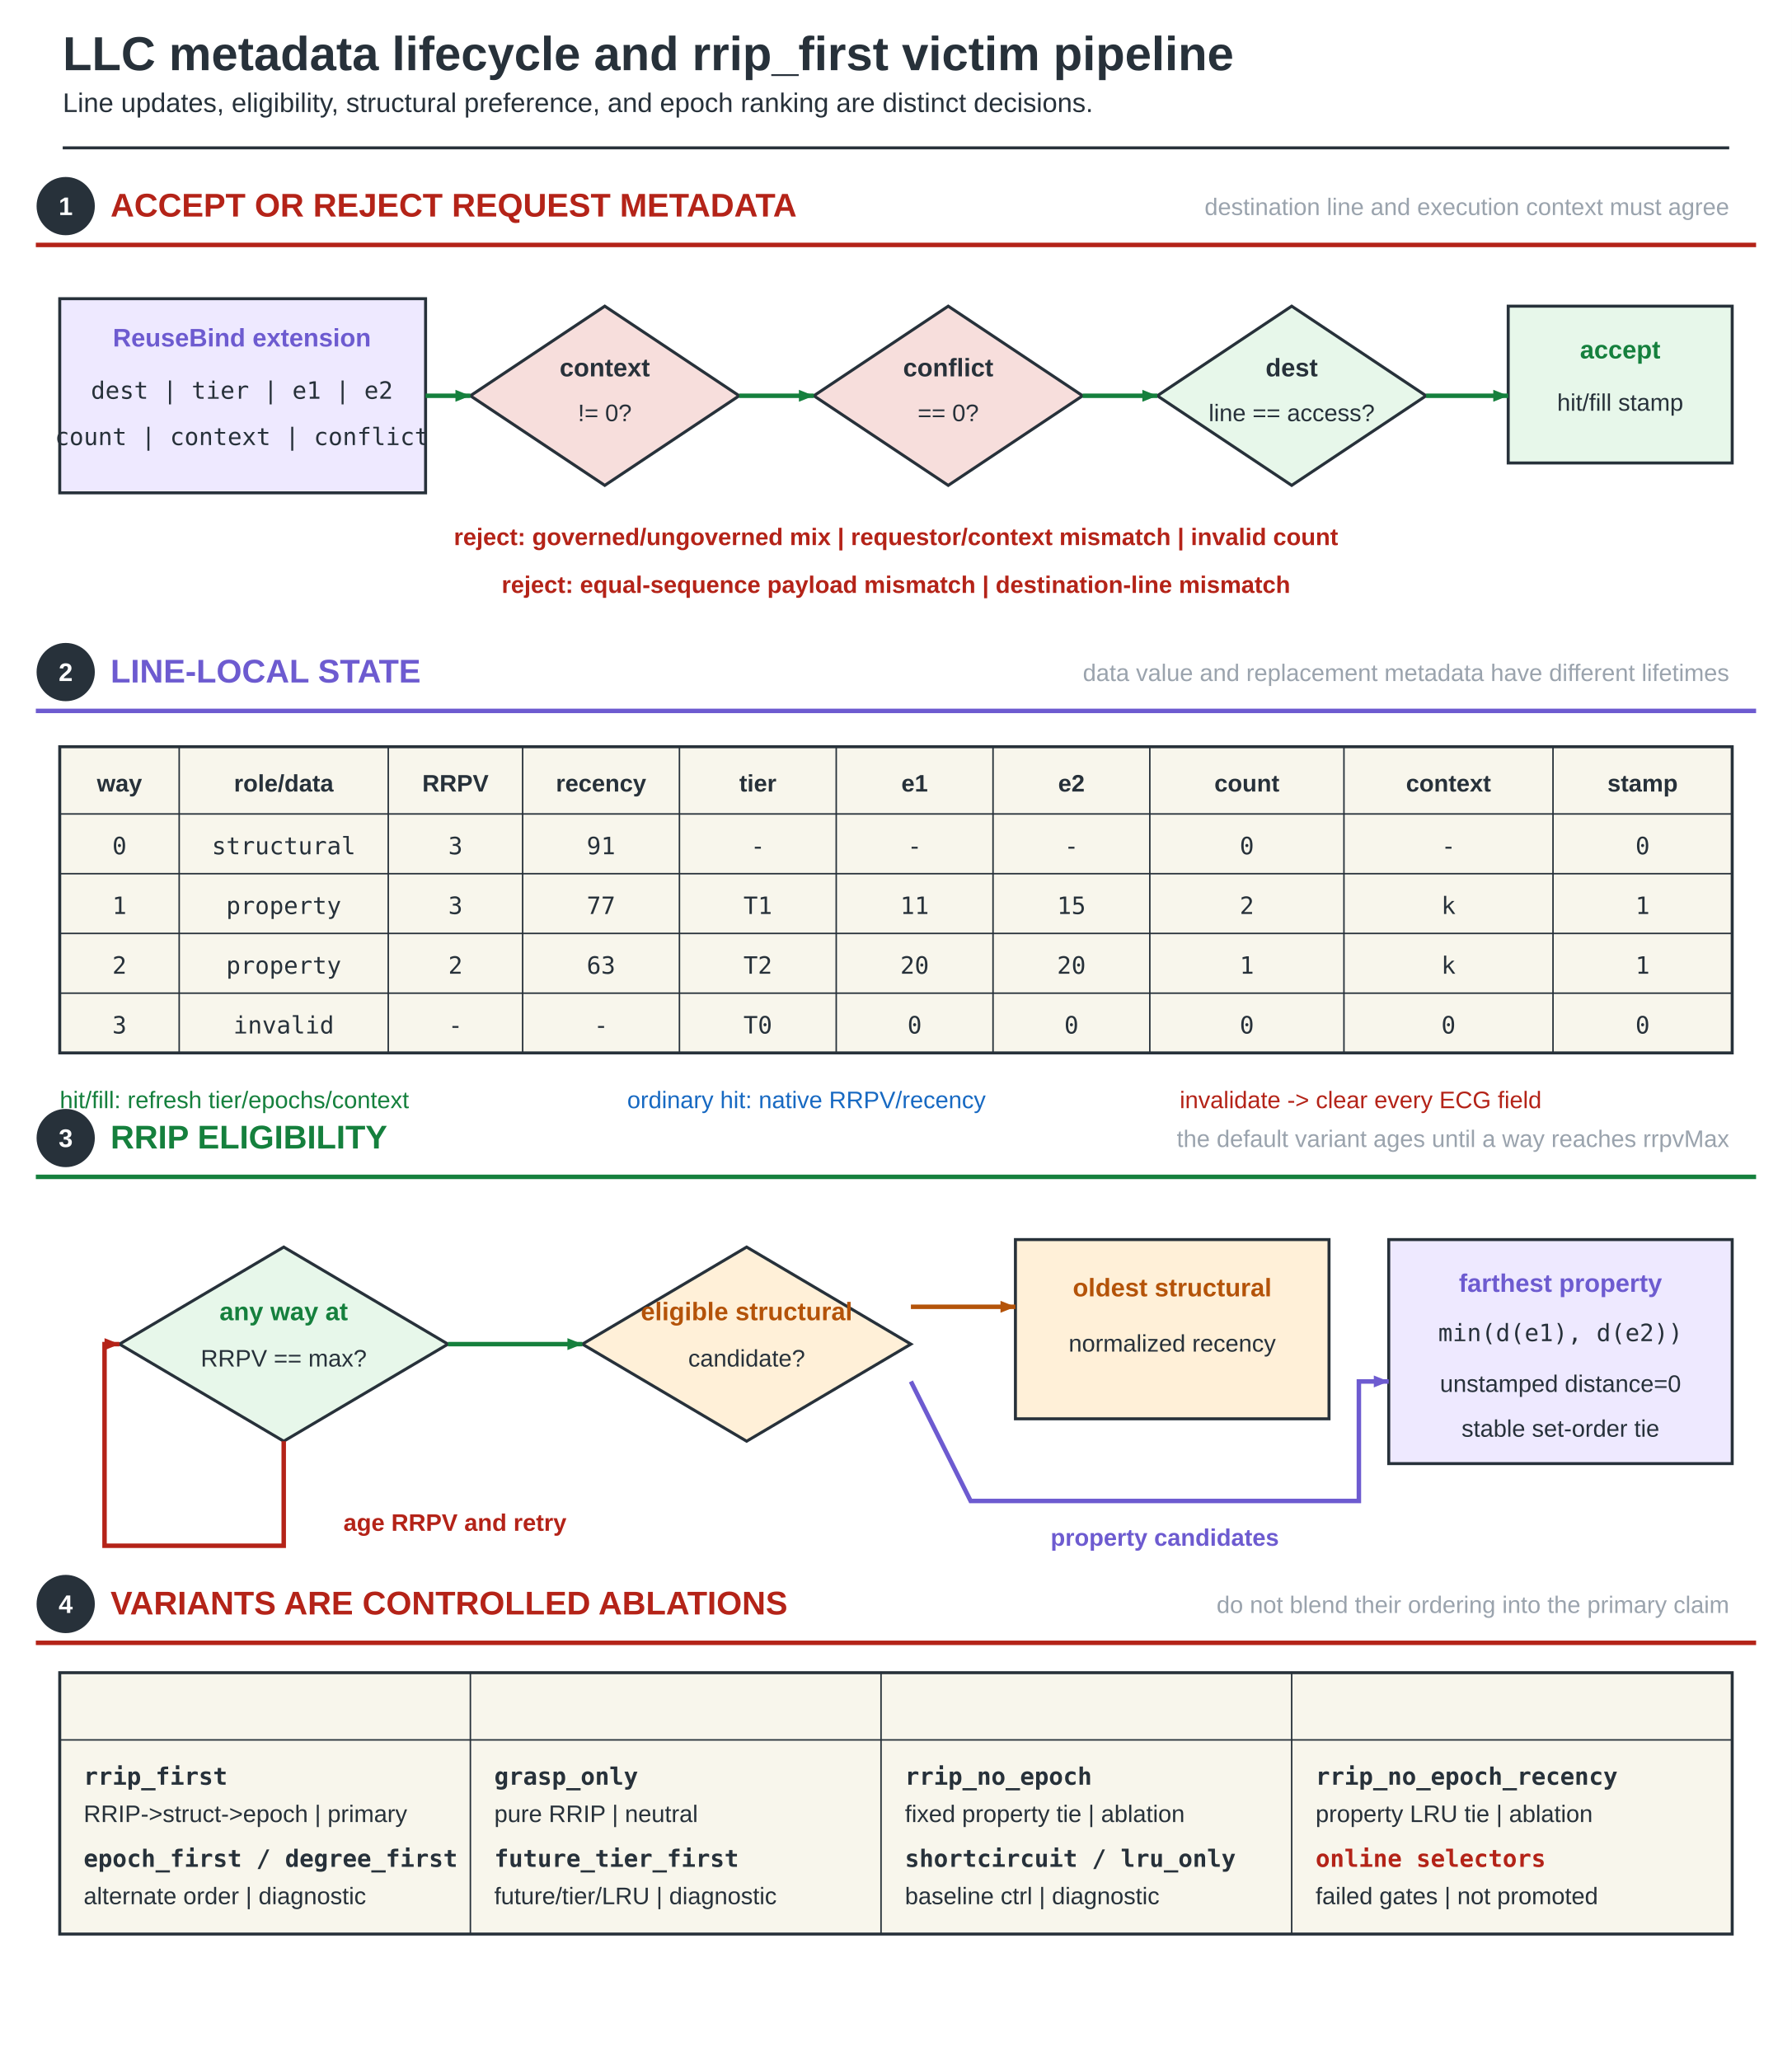
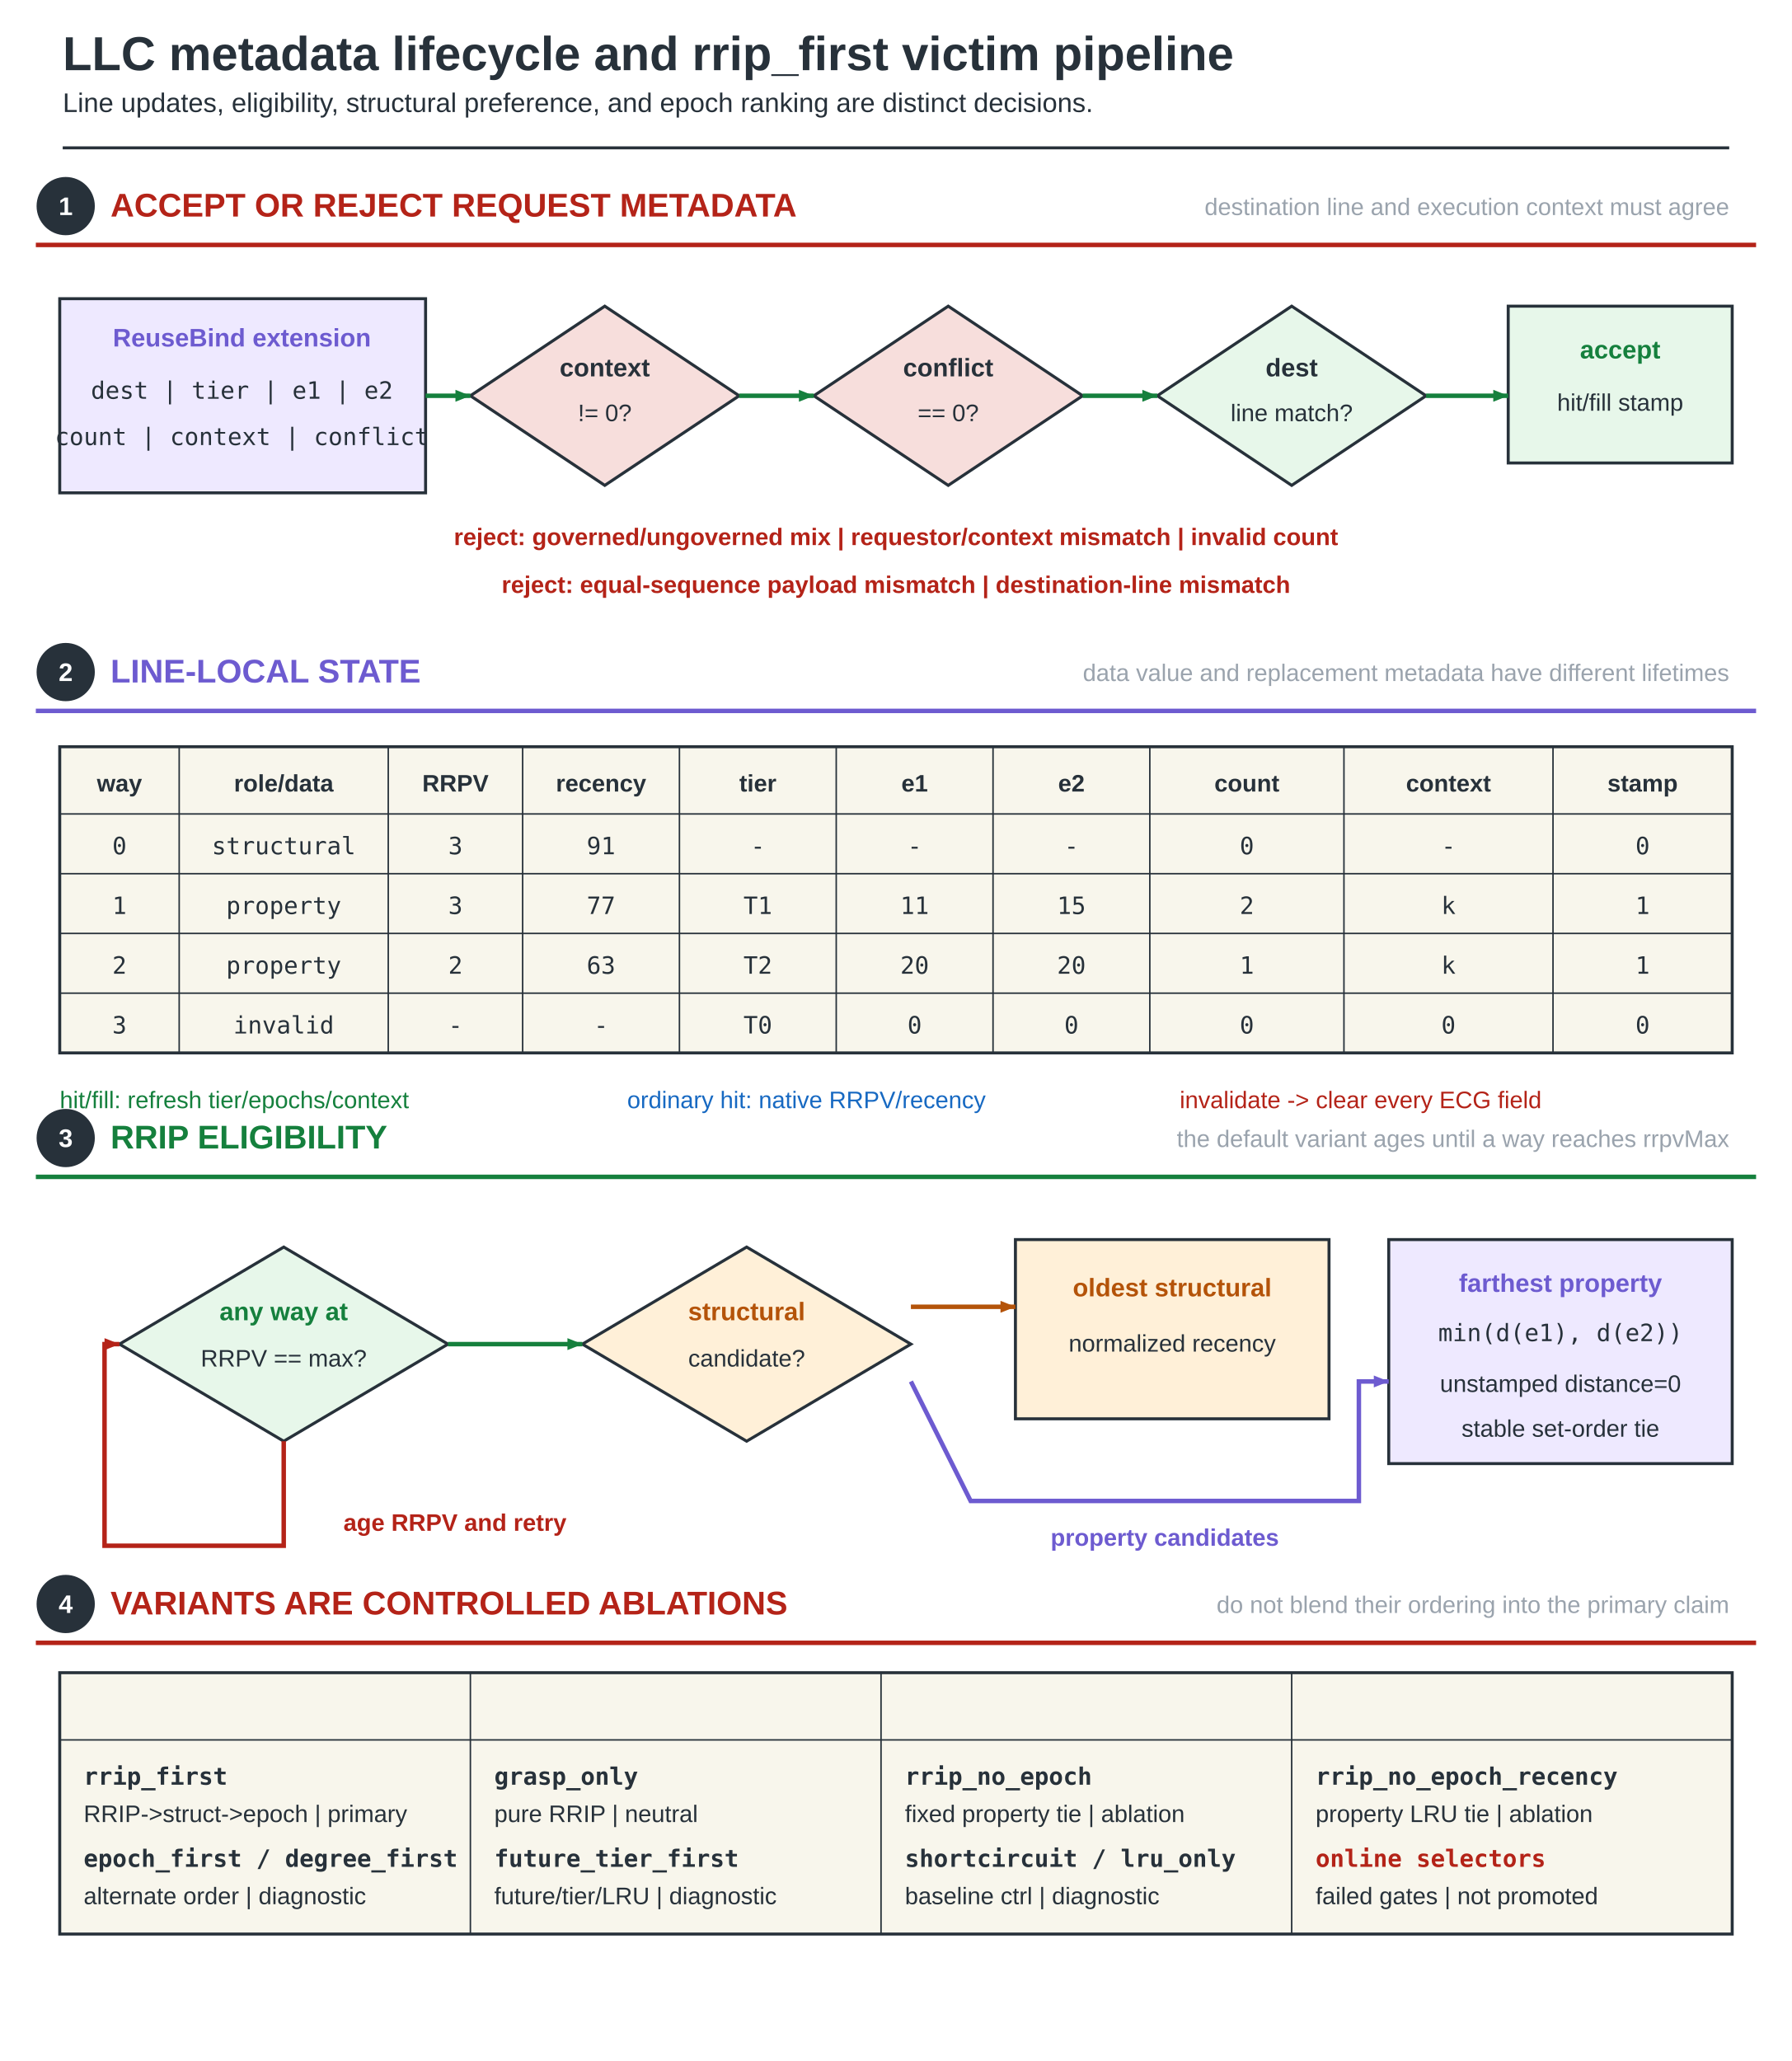
<svg xmlns="http://www.w3.org/2000/svg" width="1200" height="1380" viewBox="0 0 1200 1380" role="img" aria-labelledby="title desc" fill="#27313A" data-figure-schema="ecg-public/v1">
  <defs>
    <marker id="arrow-blue" viewBox="0 0 10 8" markerWidth="10" markerHeight="8" refX="10" refY="4" orient="auto" markerUnits="userSpaceOnUse">
      <path d="M0 0 L10 4 L0 8 Z" fill="#1769C2" />
    </marker>
    <marker id="arrow-green" viewBox="0 0 10 8" markerWidth="10" markerHeight="8" refX="10" refY="4" orient="auto" markerUnits="userSpaceOnUse">
      <path d="M0 0 L10 4 L0 8 Z" fill="#15803D" />
    </marker>
    <marker id="arrow-amber" viewBox="0 0 10 8" markerWidth="10" markerHeight="8" refX="10" refY="4" orient="auto" markerUnits="userSpaceOnUse">
      <path d="M0 0 L10 4 L0 8 Z" fill="#B45309" />
    </marker>
    <marker id="arrow-red" viewBox="0 0 10 8" markerWidth="10" markerHeight="8" refX="10" refY="4" orient="auto" markerUnits="userSpaceOnUse">
      <path d="M0 0 L10 4 L0 8 Z" fill="#B42318" />
    </marker>
    <marker id="arrow-purple" viewBox="0 0 10 8" markerWidth="10" markerHeight="8" refX="10" refY="4" orient="auto" markerUnits="userSpaceOnUse">
      <path d="M0 0 L10 4 L0 8 Z" fill="#6D5BD0" />
    </marker>
    <marker id="arrow-gray" viewBox="0 0 10 8" markerWidth="10" markerHeight="8" refX="10" refY="4" orient="auto" markerUnits="userSpaceOnUse">
      <path d="M0 0 L10 4 L0 8 Z" fill="#9AA3AD" />
    </marker>
    <marker id="arrow-ink" viewBox="0 0 10 8" markerWidth="10" markerHeight="8" refX="10" refY="4" orient="auto" markerUnits="userSpaceOnUse">
      <path d="M0 0 L10 4 L0 8 Z" fill="#27313A" />
    </marker>
    <style>
      :root { color-scheme: light dark; }
      @media (prefers-color-scheme: dark) {
        [fill="#FFFFFF"]{fill:#1E2327}[stroke="#FFFFFF"]{stroke:#1E2327}
        [fill="#F8F6EC"]{fill:#252A2E}[stroke="#F8F6EC"]{stroke:#252A2E}
        [fill="#EDF5FF"]{fill:#273846}[stroke="#EDF5FF"]{stroke:#273846}
        [fill="#E7F7EA"]{fill:#24382A}[stroke="#E7F7EA"]{stroke:#24382A}
        [fill="#FFF0D8"]{fill:#3B3122}[stroke="#FFF0D8"]{stroke:#3B3122}
        [fill="#F7DEDC"]{fill:#3D292A}[stroke="#F7DEDC"]{stroke:#3D292A}
        [fill="#EEE9FF"]{fill:#302C3C}[stroke="#EEE9FF"]{stroke:#302C3C}
        [fill="#27313A"]{fill:#ECE7DD}[stroke="#27313A"]{stroke:#ECE7DD}
        [fill="#9AA3AD"]{fill:#747D86}[stroke="#9AA3AD"]{stroke:#747D86}
        [fill="#1769C2"]{fill:#63A8FF}[stroke="#1769C2"]{stroke:#63A8FF}
        [fill="#15803D"]{fill:#63D68B}[stroke="#15803D"]{stroke:#63D68B}
        [fill="#B45309"]{fill:#F0B35A}[stroke="#B45309"]{stroke:#F0B35A}
        [fill="#6D5BD0"]{fill:#A79BF0}[stroke="#6D5BD0"]{stroke:#A79BF0}
        [fill="#B42318"]{fill:#F09B95}[stroke="#B42318"]{stroke:#F09B95}
      }
      .sans{font-family:Arial,Helvetica,sans-serif}
      .mono{font-family:"SFMono-Regular",Consolas,monospace}
      .title{font-size:32px;font-weight:700}
      .subtitle{font-size:18px}
      .heading{font-size:22px;font-weight:700}
      .label{font-size:17px;font-weight:700}
      .body{font-size:16px}
</style>
  </defs>
  <rect x="0" y="0" width="1200" height="1380" fill="#FFFFFF" />
  <text x="42" y="47" text-anchor="start" class="sans title" fill="#27313A" font-weight="700">LLC metadata lifecycle and rrip_first victim pipeline</text>
  <text x="42" y="75" text-anchor="start" class="sans subtitle" fill="#27313A">Line updates, eligibility, structural preference, and epoch ranking are distinct decisions.</text>
  <line x1="42" y1="99" x2="1158" y2="99" stroke="#27313A" stroke-width="2" />
  <circle cx="44" cy="138" r="19" fill="#27313A" stroke="#27313A" stroke-width="1" />
  <text x="44" y="144" text-anchor="middle" class="sans label" fill="#FFFFFF" font-weight="700">1</text>
  <text x="74" y="145" text-anchor="start" class="sans heading" fill="#B42318" font-weight="700">ACCEPT OR REJECT REQUEST METADATA</text>
  <text x="1158" y="144" text-anchor="end" class="sans body" fill="#9AA3AD">destination line and execution context must agree</text>
  <line x1="24" y1="164" x2="1176" y2="164" stroke="#B42318" stroke-width="3" />
  <rect x="40" y="200" width="245" height="130" rx="0" fill="#EEE9FF" stroke="#27313A" stroke-width="2" />
  <text x="162" y="232" text-anchor="middle" class="sans label" fill="#6D5BD0" font-weight="700">ReuseBind extension</text>
  <text x="162" y="267" text-anchor="middle" class="mono body" fill="#27313A">dest | tier | e1 | e2</text>
  <text x="162" y="298" text-anchor="middle" class="mono body" fill="#27313A">count | context | conflict</text>
-   <polygon points="405,205.0 495.0,265 405,325.0 315.0,265" fill="#F7DEDC" stroke="#27313A" stroke-width="2" />
+   <polygon points="405,205.0 495.0,265 405,325.0 315.0,265" fill="#F7DEDC" stroke="#27313A" stroke-width="2" data-shape="diamond" data-cx="405" data-cy="265" data-width="180" data-height="120" />
  <text x="405" y="252" text-anchor="middle" class="sans label" fill="#27313A" font-weight="700">context</text>
  <text x="405" y="282" text-anchor="middle" class="sans body" fill="#27313A">!= 0?</text>
-   <polygon points="635,205.0 725.0,265 635,325.0 545.0,265" fill="#F7DEDC" stroke="#27313A" stroke-width="2" />
+   <polygon points="635,205.0 725.0,265 635,325.0 545.0,265" fill="#F7DEDC" stroke="#27313A" stroke-width="2" data-shape="diamond" data-cx="635" data-cy="265" data-width="180" data-height="120" />
  <text x="635" y="252" text-anchor="middle" class="sans label" fill="#27313A" font-weight="700">conflict</text>
  <text x="635" y="282" text-anchor="middle" class="sans body" fill="#27313A">== 0?</text>
-   <polygon points="865,205.0 955.0,265 865,325.0 775.0,265" fill="#E7F7EA" stroke="#27313A" stroke-width="2" />
+   <polygon points="865,205.0 955.0,265 865,325.0 775.0,265" fill="#E7F7EA" stroke="#27313A" stroke-width="2" data-shape="diamond" data-cx="865" data-cy="265" data-width="180" data-height="120" />
  <text x="865" y="252" text-anchor="middle" class="sans label" fill="#27313A" font-weight="700">dest</text>
-   <text x="865" y="282" text-anchor="middle" class="sans body" fill="#27313A">line == access?</text>
+   <text x="865" y="282" text-anchor="middle" class="sans body" fill="#27313A">line match?</text>
  <rect x="1010" y="205" width="150" height="105" rx="0" fill="#E7F7EA" stroke="#27313A" stroke-width="2" />
  <text x="1085" y="240" text-anchor="middle" class="sans label" fill="#15803D" font-weight="700">accept</text>
  <text x="1085" y="275" text-anchor="middle" class="sans body" fill="#27313A">hit/fill stamp</text>
  <path d="M285 265 L315 265" fill="none" stroke="#15803D" stroke-width="3" marker-end="url(#arrow-green)" data-flow-kind="control" data-flow-label="ReuseBind extension" />
  <path d="M495 265 L545 265" fill="none" stroke="#15803D" stroke-width="3" marker-end="url(#arrow-green)" data-flow-kind="control" data-flow-label="context" />
  <path d="M725 265 L775 265" fill="none" stroke="#15803D" stroke-width="3" marker-end="url(#arrow-green)" data-flow-kind="control" data-flow-label="conflict" />
-   <path d="M955 265 L1010 265" fill="none" stroke="#15803D" stroke-width="3" marker-end="url(#arrow-green)" data-flow-kind="control" data-flow-label="destination line" />
+   <path d="M955 265 L1010 265" fill="none" stroke="#15803D" stroke-width="3" marker-end="url(#arrow-green)" data-flow-kind="control" data-flow-label="dest" />
  <text x="600" y="365" text-anchor="middle" class="sans body" fill="#B42318" font-weight="700">reject: governed/ungoverned mix | requestor/context mismatch | invalid count</text>
  <text x="600" y="397" text-anchor="middle" class="sans body" fill="#B42318" font-weight="700">reject: equal-sequence payload mismatch | destination-line mismatch</text>
  <circle cx="44" cy="450" r="19" fill="#27313A" stroke="#27313A" stroke-width="1" />
  <text x="44" y="456" text-anchor="middle" class="sans label" fill="#FFFFFF" font-weight="700">2</text>
  <text x="74" y="457" text-anchor="start" class="sans heading" fill="#6D5BD0" font-weight="700">LINE-LOCAL STATE</text>
  <text x="1158" y="456" text-anchor="end" class="sans body" fill="#9AA3AD">data value and replacement metadata have different lifetimes</text>
  <line x1="24" y1="476" x2="1176" y2="476" stroke="#6D5BD0" stroke-width="3" />
  <rect x="40" y="500" width="1120" height="205" rx="0" fill="#F8F6EC" stroke="#27313A" stroke-width="2" />
  <line x1="120" y1="500" x2="120" y2="705" stroke="#27313A" stroke-width="1" />
  <line x1="260" y1="500" x2="260" y2="705" stroke="#27313A" stroke-width="1" />
  <line x1="350" y1="500" x2="350" y2="705" stroke="#27313A" stroke-width="1" />
  <line x1="455" y1="500" x2="455" y2="705" stroke="#27313A" stroke-width="1" />
  <line x1="560" y1="500" x2="560" y2="705" stroke="#27313A" stroke-width="1" />
  <line x1="665" y1="500" x2="665" y2="705" stroke="#27313A" stroke-width="1" />
  <line x1="770" y1="500" x2="770" y2="705" stroke="#27313A" stroke-width="1" />
  <line x1="900" y1="500" x2="900" y2="705" stroke="#27313A" stroke-width="1" />
  <line x1="1040" y1="500" x2="1040" y2="705" stroke="#27313A" stroke-width="1" />
  <line x1="40" y1="545" x2="1160" y2="545" stroke="#27313A" stroke-width="1" />
  <line x1="40" y1="585" x2="1160" y2="585" stroke="#27313A" stroke-width="1" />
  <line x1="40" y1="625" x2="1160" y2="625" stroke="#27313A" stroke-width="1" />
  <line x1="40" y1="665" x2="1160" y2="665" stroke="#27313A" stroke-width="1" />
  <text x="80.0" y="530" text-anchor="middle" class="sans body" fill="#27313A" font-weight="700">way</text>
  <text x="190.0" y="530" text-anchor="middle" class="sans body" fill="#27313A" font-weight="700">role/data</text>
  <text x="305.0" y="530" text-anchor="middle" class="sans body" fill="#27313A" font-weight="700">RRPV</text>
  <text x="402.5" y="530" text-anchor="middle" class="sans body" fill="#27313A" font-weight="700">recency</text>
  <text x="507.5" y="530" text-anchor="middle" class="sans body" fill="#27313A" font-weight="700">tier</text>
  <text x="612.5" y="530" text-anchor="middle" class="sans body" fill="#27313A" font-weight="700">e1</text>
  <text x="717.5" y="530" text-anchor="middle" class="sans body" fill="#27313A" font-weight="700">e2</text>
  <text x="835.0" y="530" text-anchor="middle" class="sans body" fill="#27313A" font-weight="700">count</text>
  <text x="970.0" y="530" text-anchor="middle" class="sans body" fill="#27313A" font-weight="700">context</text>
  <text x="1100.0" y="530" text-anchor="middle" class="sans body" fill="#27313A" font-weight="700">stamp</text>
  <text x="80.0" y="572" text-anchor="middle" class="mono body" fill="#27313A">0</text>
  <text x="190.0" y="572" text-anchor="middle" class="mono body" fill="#27313A">structural</text>
  <text x="305.0" y="572" text-anchor="middle" class="mono body" fill="#27313A">3</text>
  <text x="402.5" y="572" text-anchor="middle" class="mono body" fill="#27313A">91</text>
  <text x="507.5" y="572" text-anchor="middle" class="mono body" fill="#27313A">-</text>
  <text x="612.5" y="572" text-anchor="middle" class="mono body" fill="#27313A">-</text>
  <text x="717.5" y="572" text-anchor="middle" class="mono body" fill="#27313A">-</text>
  <text x="835.0" y="572" text-anchor="middle" class="mono body" fill="#27313A">0</text>
  <text x="970.0" y="572" text-anchor="middle" class="mono body" fill="#27313A">-</text>
  <text x="1100.0" y="572" text-anchor="middle" class="mono body" fill="#27313A">0</text>
  <text x="80.0" y="612" text-anchor="middle" class="mono body" fill="#27313A">1</text>
  <text x="190.0" y="612" text-anchor="middle" class="mono body" fill="#27313A">property</text>
  <text x="305.0" y="612" text-anchor="middle" class="mono body" fill="#27313A">3</text>
  <text x="402.5" y="612" text-anchor="middle" class="mono body" fill="#27313A">77</text>
  <text x="507.5" y="612" text-anchor="middle" class="mono body" fill="#27313A">T1</text>
  <text x="612.5" y="612" text-anchor="middle" class="mono body" fill="#27313A">11</text>
  <text x="717.5" y="612" text-anchor="middle" class="mono body" fill="#27313A">15</text>
  <text x="835.0" y="612" text-anchor="middle" class="mono body" fill="#27313A">2</text>
  <text x="970.0" y="612" text-anchor="middle" class="mono body" fill="#27313A">k</text>
  <text x="1100.0" y="612" text-anchor="middle" class="mono body" fill="#27313A">1</text>
  <text x="80.0" y="652" text-anchor="middle" class="mono body" fill="#27313A">2</text>
  <text x="190.0" y="652" text-anchor="middle" class="mono body" fill="#27313A">property</text>
  <text x="305.0" y="652" text-anchor="middle" class="mono body" fill="#27313A">2</text>
  <text x="402.5" y="652" text-anchor="middle" class="mono body" fill="#27313A">63</text>
  <text x="507.5" y="652" text-anchor="middle" class="mono body" fill="#27313A">T2</text>
  <text x="612.5" y="652" text-anchor="middle" class="mono body" fill="#27313A">20</text>
  <text x="717.5" y="652" text-anchor="middle" class="mono body" fill="#27313A">20</text>
  <text x="835.0" y="652" text-anchor="middle" class="mono body" fill="#27313A">1</text>
  <text x="970.0" y="652" text-anchor="middle" class="mono body" fill="#27313A">k</text>
  <text x="1100.0" y="652" text-anchor="middle" class="mono body" fill="#27313A">1</text>
  <text x="80.0" y="692" text-anchor="middle" class="mono body" fill="#27313A">3</text>
  <text x="190.0" y="692" text-anchor="middle" class="mono body" fill="#27313A">invalid</text>
  <text x="305.0" y="692" text-anchor="middle" class="mono body" fill="#27313A">-</text>
  <text x="402.5" y="692" text-anchor="middle" class="mono body" fill="#27313A">-</text>
  <text x="507.5" y="692" text-anchor="middle" class="mono body" fill="#27313A">T0</text>
  <text x="612.5" y="692" text-anchor="middle" class="mono body" fill="#27313A">0</text>
  <text x="717.5" y="692" text-anchor="middle" class="mono body" fill="#27313A">0</text>
  <text x="835.0" y="692" text-anchor="middle" class="mono body" fill="#27313A">0</text>
  <text x="970.0" y="692" text-anchor="middle" class="mono body" fill="#27313A">0</text>
  <text x="1100.0" y="692" text-anchor="middle" class="mono body" fill="#27313A">0</text>
  <text x="40" y="742" text-anchor="start" class="sans body" fill="#15803D">hit/fill: refresh tier/epochs/context</text>
  <text x="420" y="742" text-anchor="start" class="sans body" fill="#1769C2">ordinary hit: native RRPV/recency</text>
  <text x="790" y="742" text-anchor="start" class="sans body" fill="#B42318">invalidate -&gt; clear every ECG field</text>
  <circle cx="44" cy="762" r="19" fill="#27313A" stroke="#27313A" stroke-width="1" />
  <text x="44" y="768" text-anchor="middle" class="sans label" fill="#FFFFFF" font-weight="700">3</text>
  <text x="74" y="769" text-anchor="start" class="sans heading" fill="#15803D" font-weight="700">RRIP ELIGIBILITY</text>
  <text x="1158" y="768" text-anchor="end" class="sans body" fill="#9AA3AD">the default variant ages until a way reaches rrpvMax</text>
  <line x1="24" y1="788" x2="1176" y2="788" stroke="#15803D" stroke-width="3" />
-   <polygon points="190,835.0 300.0,900 190,965.0 80.0,900" fill="#E7F7EA" stroke="#27313A" stroke-width="2" />
+   <polygon points="190,835.0 300.0,900 190,965.0 80.0,900" fill="#E7F7EA" stroke="#27313A" stroke-width="2" data-shape="diamond" data-cx="190" data-cy="900" data-width="220" data-height="130" />
  <text x="190" y="884" text-anchor="middle" class="sans label" fill="#15803D" font-weight="700">any way at</text>
  <text x="190" y="915" text-anchor="middle" class="sans body" fill="#27313A">RRPV == max?</text>
-   <polygon points="500,835.0 610.0,900 500,965.0 390.0,900" fill="#FFF0D8" stroke="#27313A" stroke-width="2" />
-   <text x="500" y="884" text-anchor="middle" class="sans label" fill="#B45309" font-weight="700">eligible structural</text>
+   <polygon points="500,835.0 610.0,900 500,965.0 390.0,900" fill="#FFF0D8" stroke="#27313A" stroke-width="2" data-shape="diamond" data-cx="500" data-cy="900" data-width="220" data-height="130" />
+   <text x="500" y="884" text-anchor="middle" class="sans label" fill="#B45309" font-weight="700">structural</text>
  <text x="500" y="915" text-anchor="middle" class="sans body" fill="#27313A">candidate?</text>
  <rect x="680" y="830" width="210" height="120" rx="0" fill="#FFF0D8" stroke="#27313A" stroke-width="2" />
  <text x="785" y="868" text-anchor="middle" class="sans label" fill="#B45309" font-weight="700">oldest structural</text>
  <text x="785" y="905" text-anchor="middle" class="sans body" fill="#27313A">normalized recency</text>
  <rect x="930" y="830" width="230" height="150" rx="0" fill="#EEE9FF" stroke="#27313A" stroke-width="2" />
  <text x="1045" y="865" text-anchor="middle" class="sans label" fill="#6D5BD0" font-weight="700">farthest property</text>
  <text x="1045" y="898" text-anchor="middle" class="mono body" fill="#27313A">min(d(e1), d(e2))</text>
  <text x="1045" y="932" text-anchor="middle" class="sans body" fill="#27313A">unstamped distance=0</text>
  <text x="1045" y="962" text-anchor="middle" class="sans body" fill="#27313A">stable set-order tie</text>
  <path d="M300 900 L390 900" fill="none" stroke="#15803D" stroke-width="3" marker-end="url(#arrow-green)" data-flow-kind="control" data-flow-label="RRPV == max?" />
-   <path d="M610 875 L680 875" fill="none" stroke="#B45309" stroke-width="3" marker-end="url(#arrow-amber)" data-flow-kind="control" data-flow-label="eligible structural" />
+   <path d="M610 875 L680 875" fill="none" stroke="#B45309" stroke-width="3" marker-end="url(#arrow-amber)" data-flow-kind="control" data-flow-label="structural" />
  <path d="M610 925 L650 1005 L910 1005 L910 925 L930 925" fill="none" stroke="#6D5BD0" stroke-width="3" marker-end="url(#arrow-purple)" data-flow-kind="control" data-flow-label="property candidates" />
  <text x="780" y="1035" text-anchor="middle" class="sans body" fill="#6D5BD0" font-weight="700">property candidates</text>
  <path d="M190 965 L190 1035 L70 1035 L70 900 L80 900" fill="none" stroke="#B42318" stroke-width="3" marker-end="url(#arrow-red)" data-flow-kind="loop" data-flow-label="age RRPV and retry" />
  <text x="230" y="1025" text-anchor="start" class="sans body" fill="#B42318" font-weight="700">age RRPV and retry</text>
  <circle cx="44" cy="1074" r="19" fill="#27313A" stroke="#27313A" stroke-width="1" />
  <text x="44" y="1080" text-anchor="middle" class="sans label" fill="#FFFFFF" font-weight="700">4</text>
  <text x="74" y="1081" text-anchor="start" class="sans heading" fill="#B42318" font-weight="700">VARIANTS ARE CONTROLLED ABLATIONS</text>
  <text x="1158" y="1080" text-anchor="end" class="sans body" fill="#9AA3AD">do not blend their ordering into the primary claim</text>
  <line x1="24" y1="1100" x2="1176" y2="1100" stroke="#B42318" stroke-width="3" />
  <rect x="40" y="1120" width="1120" height="175" rx="0" fill="#F8F6EC" stroke="#27313A" stroke-width="2" />
  <line x1="40" y1="1165" x2="1160" y2="1165" stroke="#27313A" stroke-width="1" />
  <line x1="315" y1="1120" x2="315" y2="1295" stroke="#27313A" stroke-width="1" />
  <line x1="590" y1="1120" x2="590" y2="1295" stroke="#27313A" stroke-width="1" />
  <line x1="865" y1="1120" x2="865" y2="1295" stroke="#27313A" stroke-width="1" />
  <text x="56" y="1195" text-anchor="start" class="mono body" fill="#27313A" font-weight="700">rrip_first</text>
  <text x="56" y="1220" text-anchor="start" class="sans body" fill="#27313A">RRIP-&gt;struct-&gt;epoch | primary</text>
  <text x="331" y="1195" text-anchor="start" class="mono body" fill="#27313A" font-weight="700">grasp_only</text>
  <text x="331" y="1220" text-anchor="start" class="sans body" fill="#27313A">pure RRIP | neutral</text>
  <text x="606" y="1195" text-anchor="start" class="mono body" fill="#27313A" font-weight="700">rrip_no_epoch</text>
  <text x="606" y="1220" text-anchor="start" class="sans body" fill="#27313A">fixed property tie | ablation</text>
  <text x="881" y="1195" text-anchor="start" class="mono body" fill="#27313A" font-weight="700">rrip_no_epoch_recency</text>
  <text x="881" y="1220" text-anchor="start" class="sans body" fill="#27313A">property LRU tie | ablation</text>
  <text x="56" y="1250" text-anchor="start" class="mono body" fill="#27313A" font-weight="700">epoch_first / degree_first</text>
  <text x="56" y="1275" text-anchor="start" class="sans body" fill="#27313A">alternate order | diagnostic</text>
  <text x="331" y="1250" text-anchor="start" class="mono body" fill="#27313A" font-weight="700">future_tier_first</text>
  <text x="331" y="1275" text-anchor="start" class="sans body" fill="#27313A">future/tier/LRU | diagnostic</text>
  <text x="606" y="1250" text-anchor="start" class="mono body" fill="#27313A" font-weight="700">shortcircuit / lru_only</text>
  <text x="606" y="1275" text-anchor="start" class="sans body" fill="#27313A">baseline ctrl | diagnostic</text>
  <text x="881" y="1250" text-anchor="start" class="mono body" fill="#B42318" font-weight="700">online selectors</text>
  <text x="881" y="1275" text-anchor="start" class="sans body" fill="#27313A">failed gates | not promoted</text>
</svg>
